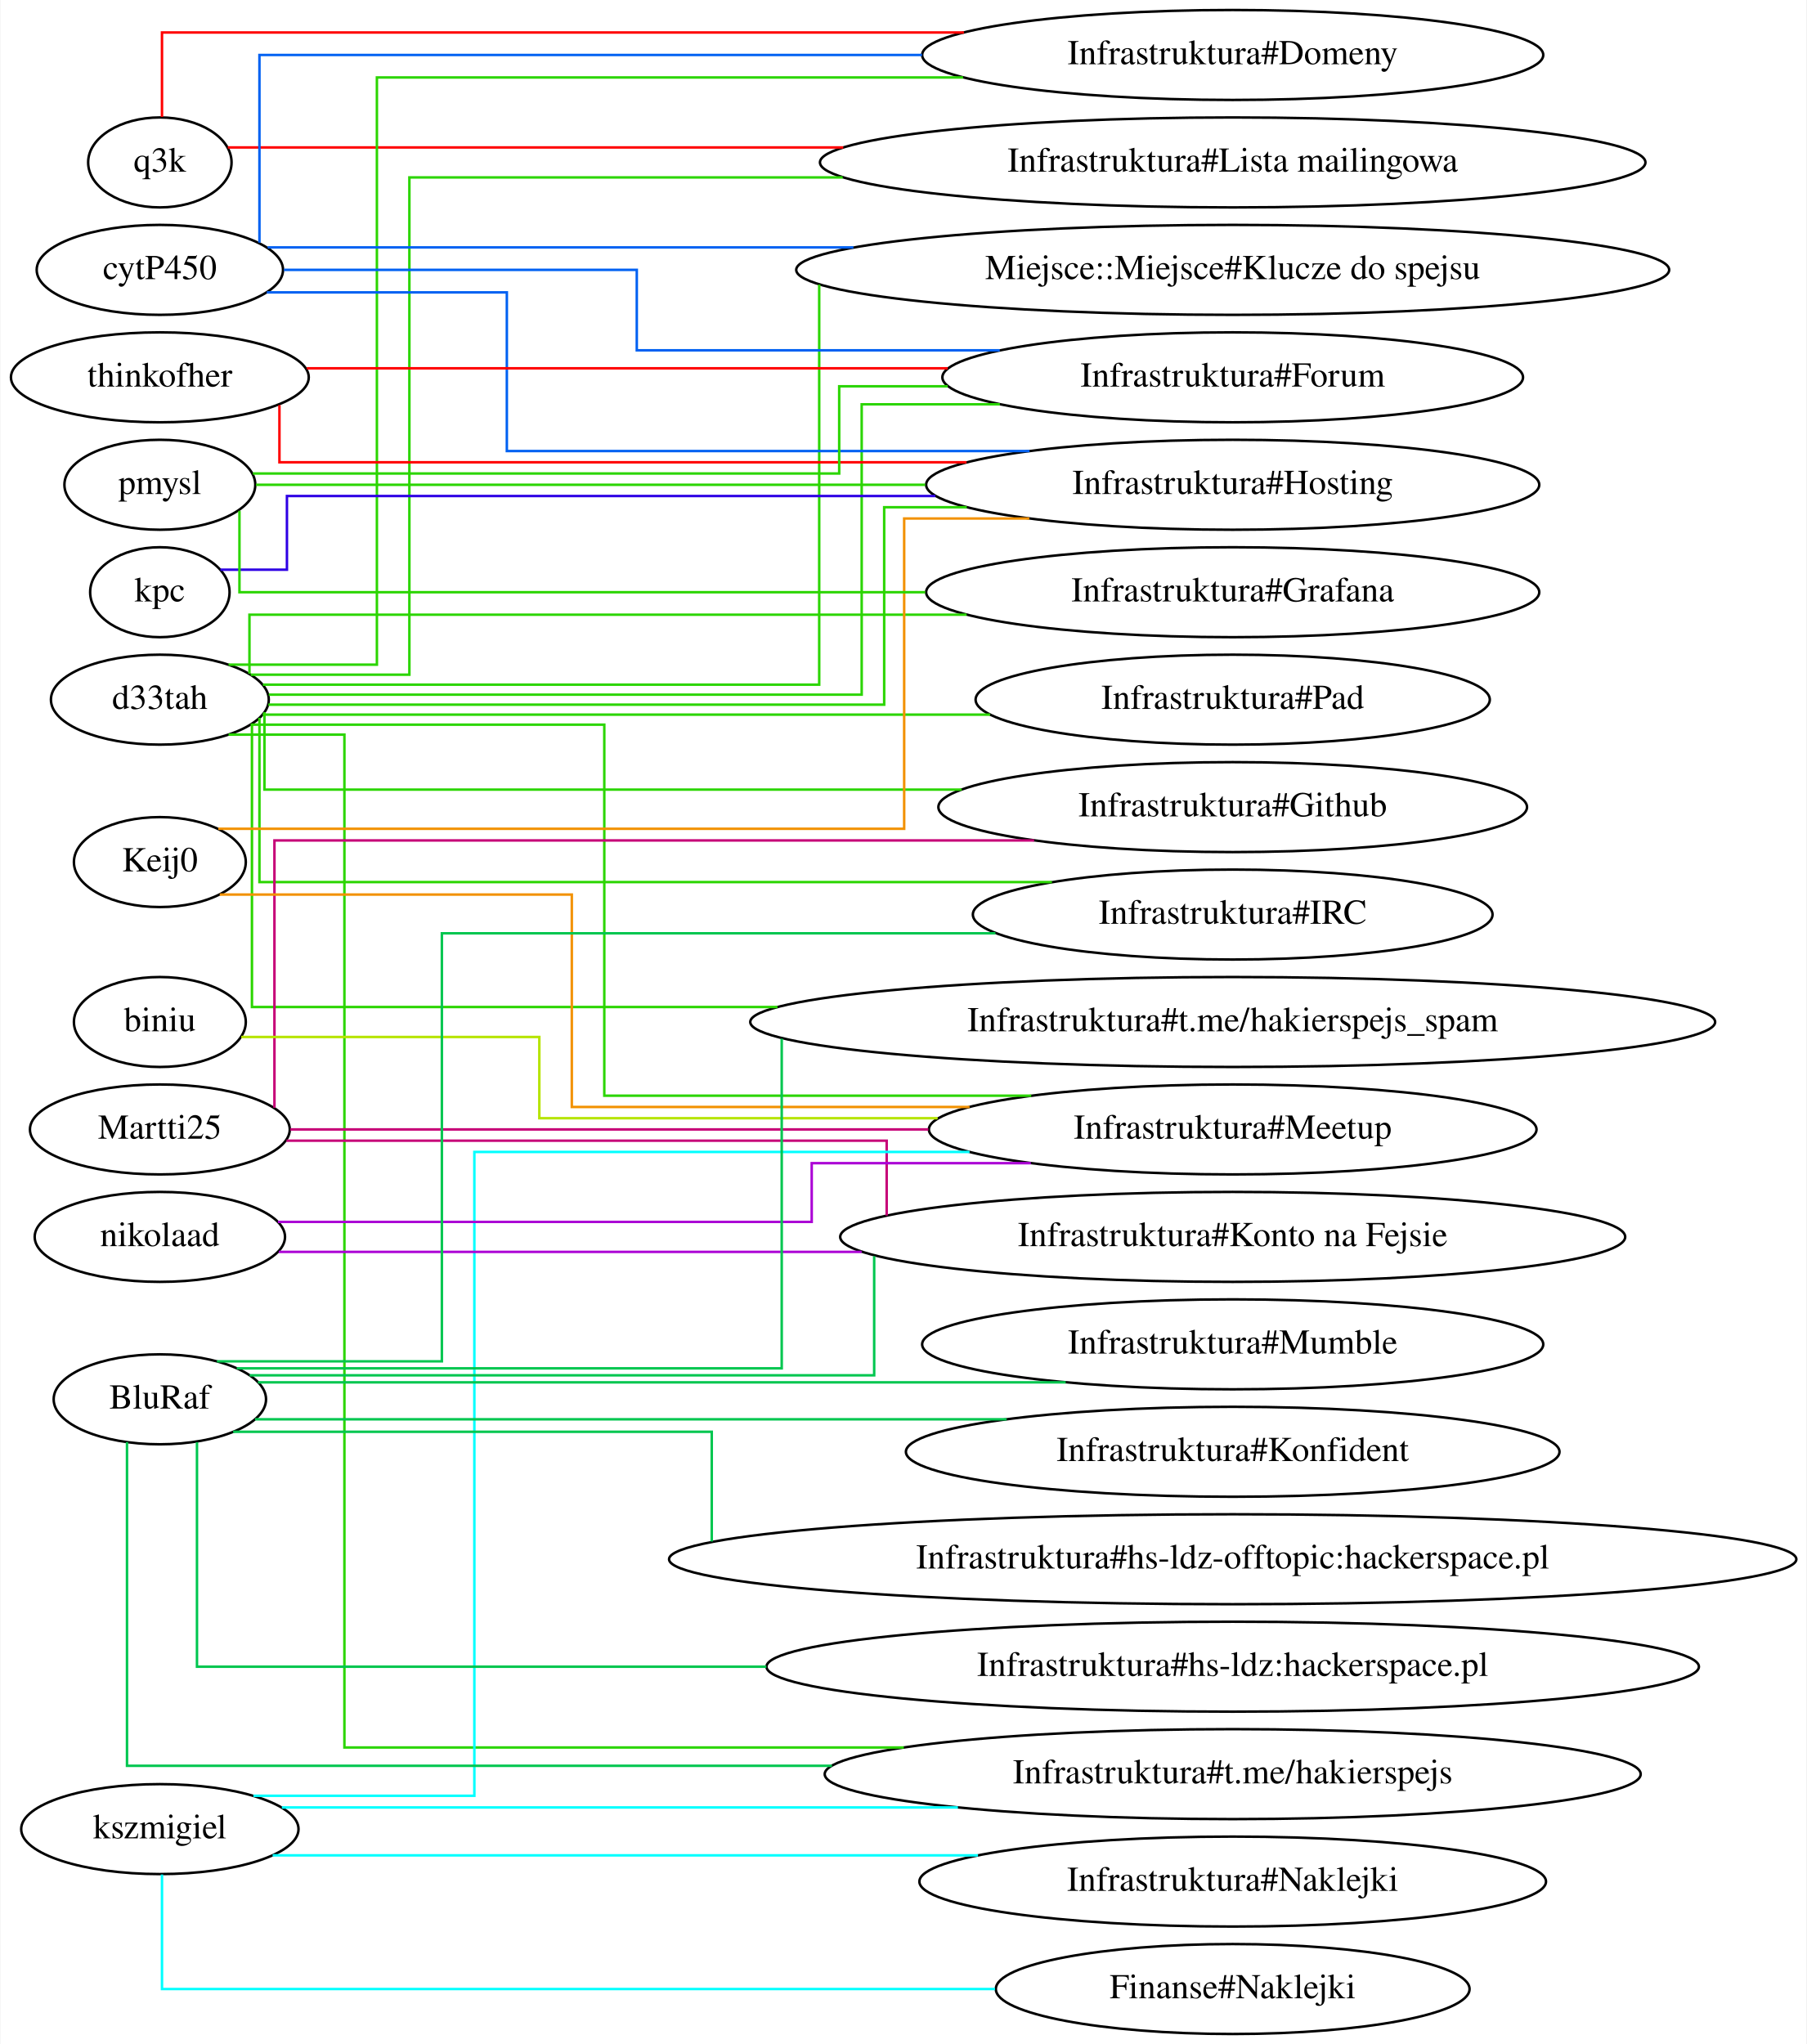
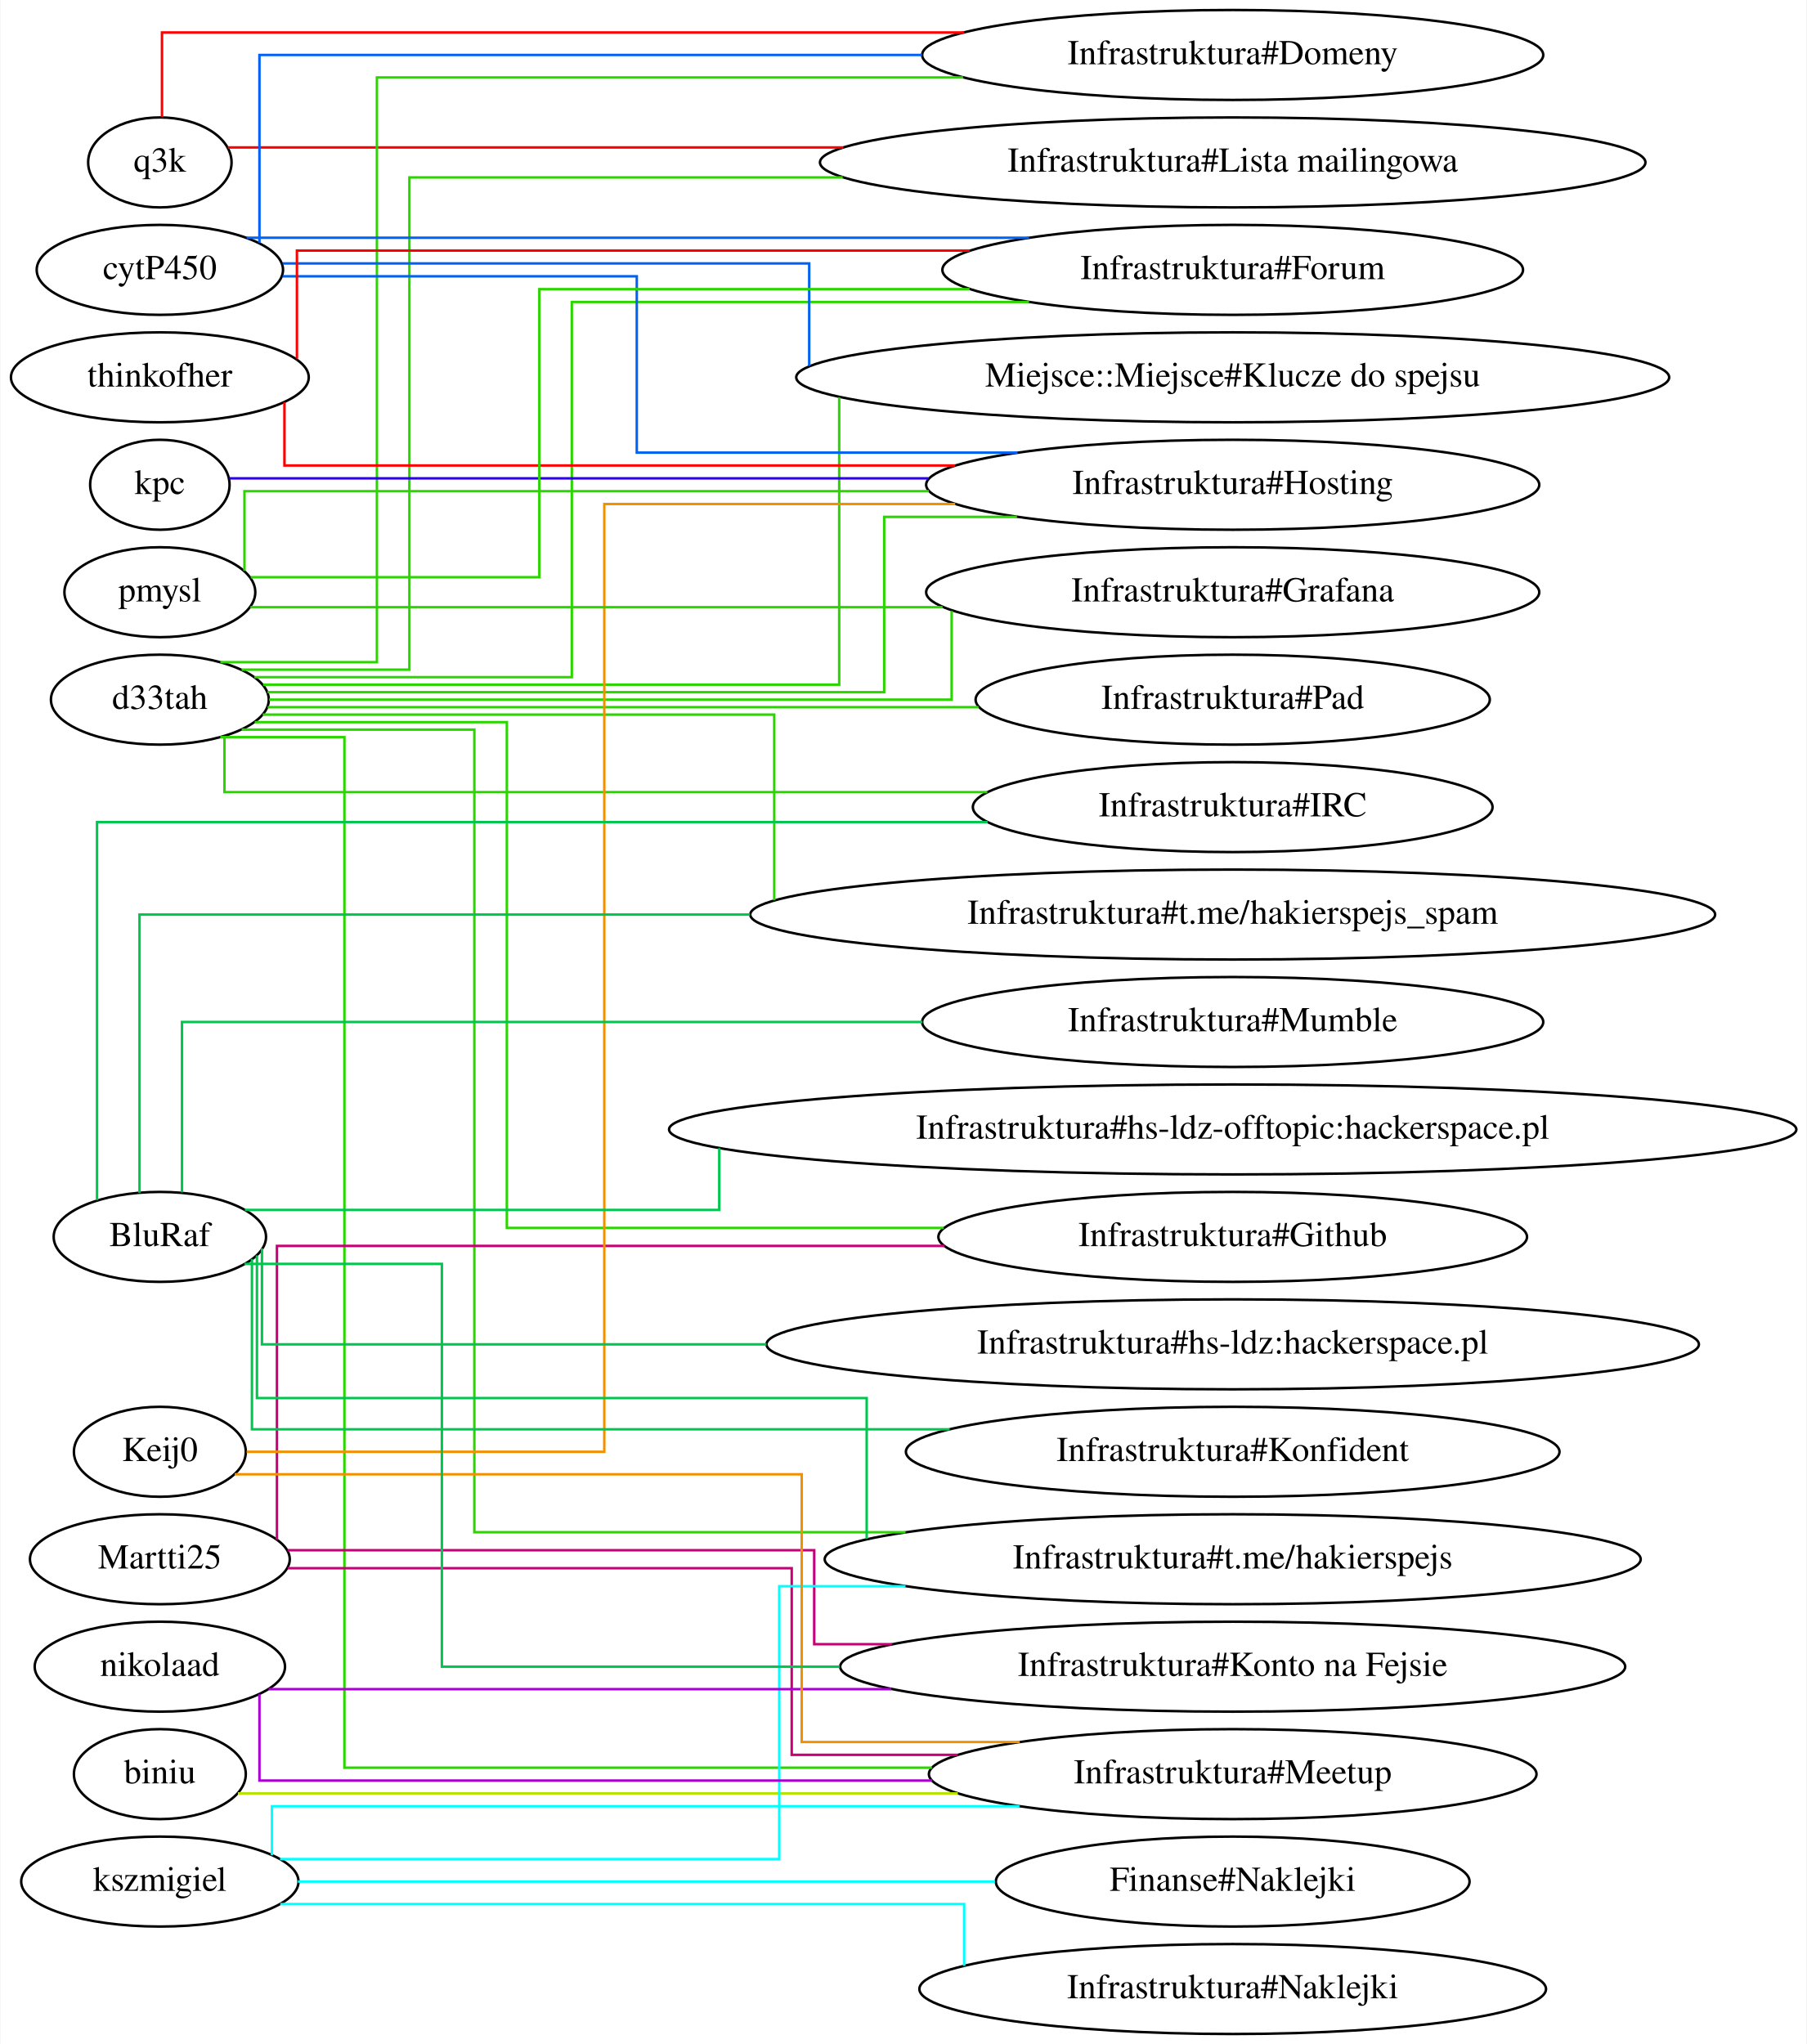
<svg xmlns="http://www.w3.org/2000/svg" width="723pt" height="818pt" viewBox="0.00 0.00 722.65 818.00">
  <g id="graph0" class="graph" transform="scale(1 1) rotate(0) translate(4 814)">
    <polygon fill="#ffffff" stroke="transparent" points="-4,4 -4,-814 718.649,-814 718.649,4 -4,4" />
    <g id="node1" class="node">
      <ellipse fill="none" stroke="#000000" cx="59.795" cy="-749" rx="28.695" ry="18" />
      <text text-anchor="middle" x="59.795" y="-745.3" font-family="Times,serif" font-size="14.00" fill="#000000">q3k</text>
    </g>
    <g id="node2" class="node">
      <ellipse fill="none" stroke="#000000" cx="489.119" cy="-792" rx="124.278" ry="18" />
      <text text-anchor="middle" x="489.119" y="-788.3" font-family="Times,serif" font-size="14.00" fill="#000000">Infrastruktura#Domeny</text>
    </g>
    <g id="edge1" class="edge">
      <path fill="none" stroke="#ff0000" d="M60.649,-767.187C60.649,-782.182 60.649,-801 60.649,-801 60.649,-801 254.63,-801 381.551,-801" />
    </g>
    <g id="node3" class="node">
      <ellipse fill="none" stroke="#000000" cx="489.119" cy="-749" rx="165.171" ry="18" />
      <text text-anchor="middle" x="489.119" y="-745.3" font-family="Times,serif" font-size="14.00" fill="#000000">Infrastruktura#Lista mailingowa</text>
    </g>
    <g id="edge2" class="edge">
      <path fill="none" stroke="#ff0000" d="M86.977,-755C135.915,-755 242.234,-755 333.265,-755" />
    </g>
    <g id="node4" class="node">
      <ellipse fill="none" stroke="#000000" cx="59.795" cy="-534" rx="43.592" ry="18" />
      <text text-anchor="middle" x="59.795" y="-530.3" font-family="Times,serif" font-size="14.00" fill="#000000">d33tah</text>
    </g>
-     <g id="edge10" class="edge">
-       <path fill="none" stroke="#2bd500" d="M87.276,-548C112.722,-548 146.649,-548 146.649,-548 146.649,-548 146.649,-783 146.649,-783 146.649,-783 280.845,-783 381.23,-783" />
-     </g>
-     <g id="edge14" class="edge">
-       <path fill="none" stroke="#2bd500" d="M96.127,-544C124.678,-544 159.649,-544 159.649,-544 159.649,-544 159.649,-743 159.649,-743 159.649,-743 247.91,-743 333.068,-743" />
+     <g id="edge3" class="edge">
+       <path fill="none" stroke="#2bd500" d="M83.989,-549C109.688,-549 146.649,-549 146.649,-549 146.649,-549 146.649,-783 146.649,-783 146.649,-783 280.845,-783 381.23,-783" />
+     </g>
+     <g id="edge5" class="edge">
+       <path fill="none" stroke="#2bd500" d="M92.491,-546C121.613,-546 159.649,-546 159.649,-546 159.649,-546 159.649,-743 159.649,-743 159.649,-743 247.91,-743 333.068,-743" />
    </g>
    <g id="node5" class="node">
-       <ellipse fill="none" stroke="#000000" cx="489.119" cy="-663" rx="116.18" ry="18" />
-       <text text-anchor="middle" x="489.119" y="-659.3" font-family="Times,serif" font-size="14.00" fill="#000000">Infrastruktura#Forum</text>
-     </g>
-     <g id="edge3" class="edge">
-       <path fill="none" stroke="#2bd500" d="M103.37,-536C182.257,-536 340.649,-536 340.649,-536 340.649,-536 340.649,-652.2 340.649,-652.2 340.649,-652.2 366.104,-652.2 395.934,-652.2" />
+       <ellipse fill="none" stroke="#000000" cx="489.119" cy="-491" rx="103.981" ry="18" />
+       <text text-anchor="middle" x="489.119" y="-487.3" font-family="Times,serif" font-size="14.00" fill="#000000">Infrastruktura#IRC</text>
+     </g>
+     <g id="edge4" class="edge">
+       <path fill="none" stroke="#2bd500" d="M85.649,-519.377C85.649,-509.034 85.649,-497 85.649,-497 85.649,-497 271.507,-497 390.935,-497" />
    </g>
    <g id="node6" class="node">
+       <ellipse fill="none" stroke="#000000" cx="489.119" cy="-319" rx="117.779" ry="18" />
+       <text text-anchor="middle" x="489.119" y="-315.3" font-family="Times,serif" font-size="14.00" fill="#000000">Infrastruktura#Github</text>
+     </g>
+     <g id="edge6" class="edge">
+       <path fill="none" stroke="#2bd500" d="M97.737,-525C138.85,-525 198.649,-525 198.649,-525 198.649,-525 198.649,-322.6 198.649,-322.6 198.649,-322.6 292.481,-322.6 373.483,-322.6" />
+     </g>
+     <g id="node7" class="node">
+       <ellipse fill="none" stroke="#000000" cx="489.119" cy="-663" rx="174.669" ry="18" />
+       <text text-anchor="middle" x="489.119" y="-659.3" font-family="Times,serif" font-size="14.00" fill="#000000">Miejsce::Miejsce#Klucze do spejsu</text>
+     </g>
+     <g id="edge7" class="edge">
+       <path fill="none" stroke="#2bd500" d="M101.084,-540C177.134,-540 331.649,-540 331.649,-540 331.649,-540 331.649,-627.565 331.649,-654.93" />
+     </g>
+     <g id="node8" class="node">
+       <ellipse fill="none" stroke="#000000" cx="489.119" cy="-706" rx="116.18" ry="18" />
+       <text text-anchor="middle" x="489.119" y="-702.3" font-family="Times,serif" font-size="14.00" fill="#000000">Infrastruktura#Forum</text>
+     </g>
+     <g id="edge8" class="edge">
+       <path fill="none" stroke="#2bd500" d="M97.616,-543C146.286,-543 224.649,-543 224.649,-543 224.649,-543 224.649,-693.143 224.649,-693.143 224.649,-693.143 329.904,-693.143 407.612,-693.143" />
+     </g>
+     <g id="node9" class="node">
      <ellipse fill="none" stroke="#000000" cx="489.119" cy="-577" rx="122.678" ry="18" />
      <text text-anchor="middle" x="489.119" y="-573.3" font-family="Times,serif" font-size="14.00" fill="#000000">Infrastruktura#Grafana</text>
    </g>
-     <g id="edge4" class="edge">
-       <path fill="none" stroke="#2bd500" d="M95.649,-544.386C95.649,-554.385 95.649,-568 95.649,-568 95.649,-568 266.113,-568 382.641,-568" />
-     </g>
-     <g id="node7" class="node">
-       <ellipse fill="none" stroke="#000000" cx="489.119" cy="-104" rx="163.271" ry="18" />
-       <text text-anchor="middle" x="489.119" y="-100.3" font-family="Times,serif" font-size="14.00" fill="#000000">Infrastruktura#t.me/hakierspejs</text>
-     </g>
-     <g id="edge5" class="edge">
-       <path fill="none" stroke="#2bd500" d="M87.295,-520C108.293,-520 133.649,-520 133.649,-520 133.649,-520 133.649,-114.667 133.649,-114.667 133.649,-114.667 256.301,-114.667 357.513,-114.667" />
-     </g>
-     <g id="node8" class="node">
-       <ellipse fill="none" stroke="#000000" cx="489.119" cy="-706" rx="174.669" ry="18" />
-       <text text-anchor="middle" x="489.119" y="-702.3" font-family="Times,serif" font-size="14.00" fill="#000000">Miejsce::Miejsce#Klucze do spejsu</text>
-     </g>
-     <g id="edge6" class="edge">
-       <path fill="none" stroke="#2bd500" d="M101.022,-540C175.231,-540 323.649,-540 323.649,-540 323.649,-540 323.649,-670.521 323.649,-700.092" />
-     </g>
-     <g id="node9" class="node">
-       <ellipse fill="none" stroke="#000000" cx="489.119" cy="-362" rx="121.578" ry="18" />
-       <text text-anchor="middle" x="489.119" y="-358.3" font-family="Times,serif" font-size="14.00" fill="#000000">Infrastruktura#Meetup</text>
-     </g>
-     <g id="edge7" class="edge">
-       <path fill="none" stroke="#2bd500" d="M96.215,-524C148.249,-524 237.649,-524 237.649,-524 237.649,-524 237.649,-375.5 237.649,-375.5 237.649,-375.5 334.961,-375.5 408.515,-375.5" />
+     <g id="edge9" class="edge">
+       <path fill="none" stroke="#2bd500" d="M103.519,-534C190.441,-534 376.649,-534 376.649,-534 376.649,-534 376.649,-557.19 376.649,-569.51" />
    </g>
    <g id="node10" class="node">
+       <ellipse fill="none" stroke="#000000" cx="489.119" cy="-534" rx="102.882" ry="18" />
+       <text text-anchor="middle" x="489.119" y="-530.3" font-family="Times,serif" font-size="14.00" fill="#000000">Infrastruktura#Pad</text>
+     </g>
+     <g id="edge10" class="edge">
+       <path fill="none" stroke="#2bd500" d="M102.926,-531C168.95,-531 296.927,-531 387.432,-531" />
+     </g>
+     <g id="node11" class="node">
+       <ellipse fill="none" stroke="#000000" cx="489.119" cy="-190" rx="163.271" ry="18" />
+       <text text-anchor="middle" x="489.119" y="-186.3" font-family="Times,serif" font-size="14.00" fill="#000000">Infrastruktura#t.me/hakierspejs</text>
+     </g>
+     <g id="edge11" class="edge">
+       <path fill="none" stroke="#2bd500" d="M92.533,-522C129.823,-522 185.649,-522 185.649,-522 185.649,-522 185.649,-200.8 185.649,-200.8 185.649,-200.8 276.085,-200.8 358.219,-200.8" />
+     </g>
+     <g id="node12" class="node">
      <ellipse fill="none" stroke="#000000" cx="489.119" cy="-620" rx="122.678" ry="18" />
      <text text-anchor="middle" x="489.119" y="-616.3" font-family="Times,serif" font-size="14.00" fill="#000000">Infrastruktura#Hosting</text>
    </g>
-     <g id="edge8" class="edge">
-       <path fill="none" stroke="#2bd500" d="M103.189,-532C184.049,-532 349.649,-532 349.649,-532 349.649,-532 349.649,-611 349.649,-611 349.649,-611 363.612,-611 382.702,-611" />
-     </g>
-     <g id="node11" class="node">
-       <ellipse fill="none" stroke="#000000" cx="489.119" cy="-491" rx="117.779" ry="18" />
-       <text text-anchor="middle" x="489.119" y="-487.3" font-family="Times,serif" font-size="14.00" fill="#000000">Infrastruktura#Github</text>
-     </g>
-     <g id="edge9" class="edge">
-       <path fill="none" stroke="#2bd500" d="M101.649,-528.994C101.649,-519.102 101.649,-498 101.649,-498 101.649,-498 266.045,-498 380.672,-498" />
-     </g>
-     <g id="node12" class="node">
-       <ellipse fill="none" stroke="#000000" cx="489.119" cy="-534" rx="102.882" ry="18" />
-       <text text-anchor="middle" x="489.119" y="-530.3" font-family="Times,serif" font-size="14.00" fill="#000000">Infrastruktura#Pad</text>
-     </g>
-     <g id="edge11" class="edge">
-       <path fill="none" stroke="#2bd500" d="M100.96,-528C167.491,-528 300.433,-528 392.047,-528" />
+     <g id="edge12" class="edge">
+       <path fill="none" stroke="#2bd500" d="M102.876,-537C183.62,-537 349.649,-537 349.649,-537 349.649,-537 349.649,-607.143 349.649,-607.143 349.649,-607.143 374.243,-607.143 402.775,-607.143" />
    </g>
    <g id="node13" class="node">
-       <ellipse fill="none" stroke="#000000" cx="489.119" cy="-448" rx="103.981" ry="18" />
-       <text text-anchor="middle" x="489.119" y="-444.3" font-family="Times,serif" font-size="14.00" fill="#000000">Infrastruktura#IRC</text>
-     </g>
-     <g id="edge12" class="edge">
-       <path fill="none" stroke="#2bd500" d="M99.649,-526.734C99.649,-508.269 99.649,-461 99.649,-461 99.649,-461 304.144,-461 416.776,-461" />
+       <ellipse fill="none" stroke="#000000" cx="489.119" cy="-104" rx="121.578" ry="18" />
+       <text text-anchor="middle" x="489.119" y="-100.3" font-family="Times,serif" font-size="14.00" fill="#000000">Infrastruktura#Meetup</text>
+     </g>
+     <g id="edge13" class="edge">
+       <path fill="none" stroke="#2bd500" d="M83.978,-519C105.517,-519 133.649,-519 133.649,-519 133.649,-519 133.649,-106.571 133.649,-106.571 133.649,-106.571 265.649,-106.571 368.773,-106.571" />
    </g>
    <g id="node14" class="node">
-       <ellipse fill="none" stroke="#000000" cx="489.119" cy="-405" rx="193.066" ry="18" />
-       <text text-anchor="middle" x="489.119" y="-401.3" font-family="Times,serif" font-size="14.00" fill="#000000">Infrastruktura#t.me/hakierspejs_spam</text>
-     </g>
-     <g id="edge13" class="edge">
-       <path fill="none" stroke="#2bd500" d="M96.649,-524.348C96.649,-495.352 96.649,-411 96.649,-411 96.649,-411 204.382,-411 306.959,-411" />
+       <ellipse fill="none" stroke="#000000" cx="489.119" cy="-448" rx="193.066" ry="18" />
+       <text text-anchor="middle" x="489.119" y="-444.3" font-family="Times,serif" font-size="14.00" fill="#000000">Infrastruktura#t.me/hakierspejs_spam</text>
+     </g>
+     <g id="edge14" class="edge">
+       <path fill="none" stroke="#2bd500" d="M100.945,-528C170.934,-528 305.649,-528 305.649,-528 305.649,-528 305.649,-472.097 305.649,-453.753" />
    </g>
    <g id="node15" class="node">
      <ellipse fill="none" stroke="#000000" cx="59.795" cy="-706" rx="49.291" ry="18" />
      <text text-anchor="middle" x="59.795" y="-702.3" font-family="Times,serif" font-size="14.00" fill="#000000">cytP450</text>
    </g>
+     <g id="edge16" class="edge">
+       <path fill="none" stroke="#0061f2" d="M99.649,-716.892C99.649,-740.033 99.649,-792 99.649,-792 99.649,-792 250.837,-792 364.818,-792" />
+     </g>
    <g id="edge15" class="edge">
-       <path fill="none" stroke="#0061f2" d="M99.649,-716.892C99.649,-740.033 99.649,-792 99.649,-792 99.649,-792 250.837,-792 364.818,-792" />
+       <path fill="none" stroke="#0061f2" d="M108.977,-708.571C184.311,-708.571 319.649,-708.571 319.649,-708.571 319.649,-708.571 319.649,-679.063 319.649,-667.536" />
+     </g>
+     <g id="edge17" class="edge">
+       <path fill="none" stroke="#0061f2" d="M94.564,-718.857C162.237,-718.857 313.265,-718.857 407.6,-718.857" />
    </g>
    <g id="edge18" class="edge">
-       <path fill="none" stroke="#0061f2" d="M109.441,-706C165.991,-706 250.649,-706 250.649,-706 250.649,-706 250.649,-673.8 250.649,-673.8 250.649,-673.8 329.012,-673.8 395.896,-673.8" />
-     </g>
-     <g id="edge16" class="edge">
-       <path fill="none" stroke="#0061f2" d="M102.926,-715C157.467,-715 254.287,-715 337.335,-715" />
-     </g>
-     <g id="edge17" class="edge">
-       <path fill="none" stroke="#0061f2" d="M102.589,-697C143.387,-697 198.649,-697 198.649,-697 198.649,-697 198.649,-633.5 198.649,-633.5 198.649,-633.5 321.89,-633.5 407.821,-633.5" />
+       <path fill="none" stroke="#0061f2" d="M108.945,-703.429C165.493,-703.429 250.649,-703.429 250.649,-703.429 250.649,-703.429 250.649,-632.857 250.649,-632.857 250.649,-632.857 334.719,-632.857 403.026,-632.857" />
    </g>
    <g id="node16" class="node">
-       <ellipse fill="none" stroke="#000000" cx="59.795" cy="-362" rx="51.991" ry="18" />
-       <text text-anchor="middle" x="59.795" y="-358.3" font-family="Times,serif" font-size="14.00" fill="#000000">Martti25</text>
+       <ellipse fill="none" stroke="#000000" cx="59.795" cy="-190" rx="51.991" ry="18" />
+       <text text-anchor="middle" x="59.795" y="-186.3" font-family="Times,serif" font-size="14.00" fill="#000000">Martti25</text>
    </g>
    <g id="edge19" class="edge">
-       <path fill="none" stroke="#c60077" d="M112.009,-362C175.027,-362 283.027,-362 367.341,-362" />
+       <path fill="none" stroke="#c60077" d="M106.649,-197.844C106.649,-225.298 106.649,-315.4 106.649,-315.4 106.649,-315.4 261.232,-315.4 373.847,-315.4" />
    </g>
    <g id="edge21" class="edge">
-       <path fill="none" stroke="#c60077" d="M105.649,-370.694C105.649,-397.593 105.649,-477.667 105.649,-477.667 105.649,-477.667 297.343,-477.667 409.664,-477.667" />
+       <path fill="none" stroke="#c60077" d="M110.964,-186.4C184.849,-186.4 312.649,-186.4 312.649,-186.4 312.649,-186.4 312.649,-111.714 312.649,-111.714 312.649,-111.714 343.334,-111.714 379.114,-111.714" />
    </g>
    <g id="node17" class="node">
-       <ellipse fill="none" stroke="#000000" cx="489.119" cy="-319" rx="157.072" ry="18" />
-       <text text-anchor="middle" x="489.119" y="-315.3" font-family="Times,serif" font-size="14.00" fill="#000000">Infrastruktura#Konto na Fejsie</text>
+       <ellipse fill="none" stroke="#000000" cx="489.119" cy="-147" rx="157.072" ry="18" />
+       <text text-anchor="middle" x="489.119" y="-143.3" font-family="Times,serif" font-size="14.00" fill="#000000">Infrastruktura#Konto na Fejsie</text>
    </g>
    <g id="edge20" class="edge">
-       <path fill="none" stroke="#c60077" d="M110.458,-357.5C193.79,-357.5 350.649,-357.5 350.649,-357.5 350.649,-357.5 350.649,-338.887 350.649,-327.544" />
+       <path fill="none" stroke="#c60077" d="M110.904,-193.6C187.109,-193.6 321.649,-193.6 321.649,-193.6 321.649,-193.6 321.649,-156 321.649,-156 321.649,-156 334.35,-156 352.757,-156" />
    </g>
    <g id="node18" class="node">
-       <ellipse fill="none" stroke="#000000" cx="59.795" cy="-405" rx="34.394" ry="18" />
-       <text text-anchor="middle" x="59.795" y="-401.3" font-family="Times,serif" font-size="14.00" fill="#000000">biniu</text>
+       <ellipse fill="none" stroke="#000000" cx="59.795" cy="-104" rx="34.394" ry="18" />
+       <text text-anchor="middle" x="59.795" y="-100.3" font-family="Times,serif" font-size="14.00" fill="#000000">biniu</text>
    </g>
    <g id="edge22" class="edge">
-       <path fill="none" stroke="#b6e400" d="M92.371,-399C136.991,-399 211.649,-399 211.649,-399 211.649,-399 211.649,-366.5 211.649,-366.5 211.649,-366.5 295.524,-366.5 371.045,-366.5" />
+       <path fill="none" stroke="#b6e400" d="M91.016,-96.286C150.641,-96.286 283.298,-96.286 379.118,-96.286" />
    </g>
    <g id="node19" class="node">
-       <ellipse fill="none" stroke="#000000" cx="59.795" cy="-82" rx="55.491" ry="18" />
-       <text text-anchor="middle" x="59.795" y="-78.3" font-family="Times,serif" font-size="14.00" fill="#000000">kszmigiel</text>
+       <ellipse fill="none" stroke="#000000" cx="59.795" cy="-61" rx="55.491" ry="18" />
+       <text text-anchor="middle" x="59.795" y="-57.3" font-family="Times,serif" font-size="14.00" fill="#000000">kszmigiel</text>
    </g>
    <g id="edge26" class="edge">
-       <path fill="none" stroke="#00ffff" d="M108.626,-90.667C174.009,-90.667 291.874,-90.667 379.156,-90.667" />
+       <path fill="none" stroke="#00ffff" d="M107.877,-70C179.955,-70 307.649,-70 307.649,-70 307.649,-70 307.649,-179.2 307.649,-179.2 307.649,-179.2 329.583,-179.2 358.199,-179.2" />
    </g>
    <g id="edge24" class="edge">
-       <path fill="none" stroke="#00ffff" d="M97.215,-95.333C134.313,-95.333 185.649,-95.333 185.649,-95.333 185.649,-95.333 185.649,-353 185.649,-353 185.649,-353 296.183,-353 383.832,-353" />
+       <path fill="none" stroke="#00ffff" d="M104.649,-71.543C104.649,-80.235 104.649,-91.143 104.649,-91.143 104.649,-91.143 290.525,-91.143 403.793,-91.143" />
    </g>
    <g id="node20" class="node">
-       <ellipse fill="none" stroke="#000000" cx="489.119" cy="-18" rx="94.783" ry="18" />
-       <text text-anchor="middle" x="489.119" y="-14.3" font-family="Times,serif" font-size="14.00" fill="#000000">Finanse#Naklejki</text>
+       <ellipse fill="none" stroke="#000000" cx="489.119" cy="-18" rx="125.378" ry="18" />
+       <text text-anchor="middle" x="489.119" y="-14.3" font-family="Times,serif" font-size="14.00" fill="#000000">Infrastruktura#Naklejki</text>
    </g>
    <g id="edge23" class="edge">
-       <path fill="none" stroke="#00ffff" d="M60.649,-63.831C60.649,-44.91 60.649,-18 60.649,-18 60.649,-18 267.797,-18 394.028,-18" />
+       <path fill="none" stroke="#00ffff" d="M107.98,-52C197.766,-52 381.649,-52 381.649,-52 381.649,-52 381.649,-37.357 381.649,-27.291" />
    </g>
    <g id="node21" class="node">
-       <ellipse fill="none" stroke="#000000" cx="489.119" cy="-61" rx="125.378" ry="18" />
-       <text text-anchor="middle" x="489.119" y="-57.3" font-family="Times,serif" font-size="14.00" fill="#000000">Infrastruktura#Naklejki</text>
+       <ellipse fill="none" stroke="#000000" cx="489.119" cy="-61" rx="94.783" ry="18" />
+       <text text-anchor="middle" x="489.119" y="-57.3" font-family="Times,serif" font-size="14.00" fill="#000000">Finanse#Naklejki</text>
    </g>
    <g id="edge25" class="edge">
-       <path fill="none" stroke="#00ffff" d="M104.928,-71.5C171.452,-71.5 297.614,-71.5 387.199,-71.5" />
+       <path fill="none" stroke="#00ffff" d="M115.043,-61C185.475,-61 308.363,-61 393.994,-61" />
    </g>
    <g id="node22" class="node">
-       <ellipse fill="none" stroke="#000000" cx="59.795" cy="-319" rx="50.091" ry="18" />
-       <text text-anchor="middle" x="59.795" y="-315.3" font-family="Times,serif" font-size="14.00" fill="#000000">nikolaad</text>
+       <ellipse fill="none" stroke="#000000" cx="59.795" cy="-147" rx="50.091" ry="18" />
+       <text text-anchor="middle" x="59.795" y="-143.3" font-family="Times,serif" font-size="14.00" fill="#000000">nikolaad</text>
+     </g>
+     <g id="edge28" class="edge">
+       <path fill="none" stroke="#ab00d5" d="M99.649,-135.968C99.649,-122.481 99.649,-101.429 99.649,-101.429 99.649,-101.429 254.412,-101.429 368.822,-101.429" />
    </g>
    <g id="edge27" class="edge">
-       <path fill="none" stroke="#ab00d5" d="M107.034,-325C182.205,-325 320.649,-325 320.649,-325 320.649,-325 320.649,-348.5 320.649,-348.5 320.649,-348.5 365.102,-348.5 408.339,-348.5" />
-     </g>
-     <g id="edge28" class="edge">
-       <path fill="none" stroke="#ab00d5" d="M107.38,-313C163.379,-313 259.078,-313 340.644,-313" />
+       <path fill="none" stroke="#ab00d5" d="M103.323,-138C161.308,-138 266.565,-138 352.504,-138" />
    </g>
    <g id="node23" class="node">
-       <ellipse fill="none" stroke="#000000" cx="59.795" cy="-469" rx="34.394" ry="18" />
-       <text text-anchor="middle" x="59.795" y="-465.3" font-family="Times,serif" font-size="14.00" fill="#000000">Keij0</text>
+       <ellipse fill="none" stroke="#000000" cx="59.795" cy="-233" rx="34.394" ry="18" />
+       <text text-anchor="middle" x="59.795" y="-229.3" font-family="Times,serif" font-size="14.00" fill="#000000">Keij0</text>
+     </g>
+     <g id="edge30" class="edge">
+       <path fill="none" stroke="#f29100" d="M94.509,-233C146.268,-233 237.649,-233 237.649,-233 237.649,-233 237.649,-612.286 237.649,-612.286 237.649,-612.286 310.724,-612.286 378.089,-612.286" />
    </g>
    <g id="edge29" class="edge">
-       <path fill="none" stroke="#f29100" d="M83.766,-456C129.488,-456 224.649,-456 224.649,-456 224.649,-456 224.649,-371 224.649,-371 224.649,-371 310.082,-371 383.834,-371" />
-     </g>
-     <g id="edge30" class="edge">
-       <path fill="none" stroke="#f29100" d="M83.167,-482.333C153.383,-482.333 357.649,-482.333 357.649,-482.333 357.649,-482.333 357.649,-606.5 357.649,-606.5 357.649,-606.5 380.832,-606.5 407.728,-606.5" />
+       <path fill="none" stroke="#f29100" d="M89.762,-224C157.517,-224 316.649,-224 316.649,-224 316.649,-224 316.649,-116.857 316.649,-116.857 316.649,-116.857 360.443,-116.857 403.895,-116.857" />
    </g>
    <g id="node24" class="node">
-       <ellipse fill="none" stroke="#000000" cx="59.795" cy="-254" rx="42.494" ry="18" />
-       <text text-anchor="middle" x="59.795" y="-250.3" font-family="Times,serif" font-size="14.00" fill="#000000">BluRaf</text>
-     </g>
-     <g id="edge33" class="edge">
-       <path fill="none" stroke="#00c64f" d="M46.649,-236.888C46.649,-198.199 46.649,-107.333 46.649,-107.333 46.649,-107.333 202.125,-107.333 328.752,-107.333" />
+       <ellipse fill="none" stroke="#000000" cx="59.795" cy="-319" rx="42.494" ry="18" />
+       <text text-anchor="middle" x="59.795" y="-315.3" font-family="Times,serif" font-size="14.00" fill="#000000">BluRaf</text>
+     </g>
+     <g id="edge32" class="edge">
+       <path fill="none" stroke="#00c64f" d="M34.649,-333.731C34.649,-374.358 34.649,-485 34.649,-485 34.649,-485 257.464,-485 391.066,-485" />
+     </g>
+     <g id="edge36" class="edge">
+       <path fill="none" stroke="#00c64f" d="M98.649,-311.601C98.649,-294.659 98.649,-254.5 98.649,-254.5 98.649,-254.5 342.649,-254.5 342.649,-254.5 342.649,-254.5 342.649,-215.525 342.649,-198.169" />
+     </g>
+     <g id="edge38" class="edge">
+       <path fill="none" stroke="#00c64f" d="M51.649,-336.666C51.649,-371.996 51.649,-448 51.649,-448 51.649,-448 178.773,-448 295.965,-448" />
    </g>
    <g id="edge37" class="edge">
-       <path fill="none" stroke="#00c64f" d="M82.632,-269.2C115.609,-269.2 172.649,-269.2 172.649,-269.2 172.649,-269.2 172.649,-440.5 172.649,-440.5 172.649,-440.5 300.95,-440.5 394.168,-440.5" />
-     </g>
-     <g id="edge38" class="edge">
-       <path fill="none" stroke="#00c64f" d="M90.559,-266.4C157.14,-266.4 308.649,-266.4 308.649,-266.4 308.649,-266.4 308.649,-370.629 308.649,-398.315" />
-     </g>
-     <g id="edge36" class="edge">
-       <path fill="none" stroke="#00c64f" d="M95.709,-263.6C172.484,-263.6 345.649,-263.6 345.649,-263.6 345.649,-263.6 345.649,-296.075 345.649,-311.297" />
+       <path fill="none" stroke="#00c64f" d="M93.655,-308.2C126.897,-308.2 172.649,-308.2 172.649,-308.2 172.649,-308.2 172.649,-147 172.649,-147 172.649,-147 252.386,-147 331.812,-147" />
    </g>
    <g id="node25" class="node">
-       <ellipse fill="none" stroke="#000000" cx="489.119" cy="-190" rx="225.56" ry="18" />
-       <text text-anchor="middle" x="489.119" y="-186.3" font-family="Times,serif" font-size="14.00" fill="#000000">Infrastruktura#hs-ldz-offtopic:hackerspace.pl</text>
+       <ellipse fill="none" stroke="#000000" cx="489.119" cy="-276" rx="186.567" ry="18" />
+       <text text-anchor="middle" x="489.119" y="-272.3" font-family="Times,serif" font-size="14.00" fill="#000000">Infrastruktura#hs-ldz:hackerspace.pl</text>
    </g>
    <g id="edge31" class="edge">
-       <path fill="none" stroke="#00c64f" d="M89.123,-241C149.199,-241 280.649,-241 280.649,-241 280.649,-241 280.649,-211.105 280.649,-197.091" />
+       <path fill="none" stroke="#00c64f" d="M100.649,-314.398C100.649,-303.305 100.649,-276 100.649,-276 100.649,-276 202.956,-276 302.565,-276" />
    </g>
    <g id="node26" class="node">
-       <ellipse fill="none" stroke="#000000" cx="489.119" cy="-147" rx="186.567" ry="18" />
-       <text text-anchor="middle" x="489.119" y="-143.3" font-family="Times,serif" font-size="14.00" fill="#000000">Infrastruktura#hs-ldz:hackerspace.pl</text>
-     </g>
-     <g id="edge32" class="edge">
-       <path fill="none" stroke="#00c64f" d="M74.649,-236.809C74.649,-206.562 74.649,-147 74.649,-147 74.649,-147 192.486,-147 302.497,-147" />
-     </g>
-     <g id="node27" class="node">
-       <ellipse fill="none" stroke="#000000" cx="489.119" cy="-276" rx="124.278" ry="18" />
-       <text text-anchor="middle" x="489.119" y="-272.3" font-family="Times,serif" font-size="14.00" fill="#000000">Infrastruktura#Mumble</text>
-     </g>
-     <g id="edge34" class="edge">
-       <path fill="none" stroke="#00c64f" d="M99.032,-260.8C172.517,-260.8 331.633,-260.8 422.305,-260.8" />
-     </g>
-     <g id="node28" class="node">
      <ellipse fill="none" stroke="#000000" cx="489.119" cy="-233" rx="130.777" ry="18" />
      <text text-anchor="middle" x="489.119" y="-229.3" font-family="Times,serif" font-size="14.00" fill="#000000">Infrastruktura#Konfident</text>
    </g>
+     <g id="edge33" class="edge">
+       <path fill="none" stroke="#00c64f" d="M96.649,-310.167C96.649,-289.942 96.649,-242 96.649,-242 96.649,-242 259.937,-242 375.864,-242" />
+     </g>
+     <g id="node27" class="node">
+       <ellipse fill="none" stroke="#000000" cx="489.119" cy="-405" rx="124.278" ry="18" />
+       <text text-anchor="middle" x="489.119" y="-401.3" font-family="Times,serif" font-size="14.00" fill="#000000">Infrastruktura#Mumble</text>
+     </g>
+     <g id="edge34" class="edge">
+       <path fill="none" stroke="#00c64f" d="M68.649,-336.819C68.649,-362.009 68.649,-405 68.649,-405 68.649,-405 240.947,-405 364.955,-405" />
+     </g>
+     <g id="node28" class="node">
+       <ellipse fill="none" stroke="#000000" cx="489.119" cy="-362" rx="225.56" ry="18" />
+       <text text-anchor="middle" x="489.119" y="-358.3" font-family="Times,serif" font-size="14.00" fill="#000000">Infrastruktura#hs-ldz-offtopic:hackerspace.pl</text>
+     </g>
    <g id="edge35" class="edge">
-       <path fill="none" stroke="#00c64f" d="M97.894,-246C164.898,-246 305.54,-246 398.655,-246" />
+       <path fill="none" stroke="#00c64f" d="M93.793,-329.8C156.416,-329.8 283.649,-329.8 283.649,-329.8 283.649,-329.8 283.649,-345.019 283.649,-354.532" />
    </g>
    <g id="node29" class="node">
-       <ellipse fill="none" stroke="#000000" cx="59.795" cy="-577" rx="27.895" ry="18" />
-       <text text-anchor="middle" x="59.795" y="-573.3" font-family="Times,serif" font-size="14.00" fill="#000000">kpc</text>
+       <ellipse fill="none" stroke="#000000" cx="59.795" cy="-620" rx="27.895" ry="18" />
+       <text text-anchor="middle" x="59.795" y="-616.3" font-family="Times,serif" font-size="14.00" fill="#000000">kpc</text>
    </g>
    <g id="edge39" class="edge">
-       <path fill="none" stroke="#2e00e4" d="M84.031,-586C97.129,-586 110.649,-586 110.649,-586 110.649,-586 110.649,-615.5 110.649,-615.5 110.649,-615.5 259.183,-615.5 370.148,-615.5" />
+       <path fill="none" stroke="#2e00e4" d="M87.633,-622.571C143.191,-622.571 270.781,-622.571 367.325,-622.571" />
    </g>
    <g id="node30" class="node">
      <ellipse fill="none" stroke="#000000" cx="59.795" cy="-663" rx="59.59" ry="18" />
      <text text-anchor="middle" x="59.795" y="-659.3" font-family="Times,serif" font-size="14.00" fill="#000000">thinkofher</text>
    </g>
+     <g id="edge40" class="edge">
+       <path fill="none" stroke="#ff0000" d="M114.649,-670.483C114.649,-684.59 114.649,-713.714 114.649,-713.714 114.649,-713.714 273.053,-713.714 383.812,-713.714" />
+     </g>
    <g id="edge41" class="edge">
-       <path fill="none" stroke="#ff0000" d="M118.59,-666.6C184.385,-666.6 292.566,-666.6 375.095,-666.6" />
-     </g>
-     <g id="edge40" class="edge">
-       <path fill="none" stroke="#ff0000" d="M107.649,-651.867C107.649,-641.951 107.649,-629 107.649,-629 107.649,-629 269.742,-629 382.605,-629" />
+       <path fill="none" stroke="#ff0000" d="M109.649,-652.983C109.649,-642.551 109.649,-627.714 109.649,-627.714 109.649,-627.714 266.097,-627.714 378.085,-627.714" />
    </g>
    <g id="node31" class="node">
-       <ellipse fill="none" stroke="#000000" cx="59.795" cy="-620" rx="38.194" ry="18" />
-       <text text-anchor="middle" x="59.795" y="-616.3" font-family="Times,serif" font-size="14.00" fill="#000000">pmysl</text>
+       <ellipse fill="none" stroke="#000000" cx="59.795" cy="-577" rx="38.194" ry="18" />
+       <text text-anchor="middle" x="59.795" y="-573.3" font-family="Times,serif" font-size="14.00" fill="#000000">pmysl</text>
+     </g>
+     <g id="edge43" class="edge">
+       <path fill="none" stroke="#2bd500" d="M96.168,-583C141.093,-583 211.649,-583 211.649,-583 211.649,-583 211.649,-698.286 211.649,-698.286 211.649,-698.286 305.33,-698.286 383.824,-698.286" />
+     </g>
+     <g id="edge42" class="edge">
+       <path fill="none" stroke="#2bd500" d="M96.029,-571C156.474,-571 280.38,-571 373.012,-571" />
    </g>
    <g id="edge44" class="edge">
-       <path fill="none" stroke="#2bd500" d="M97.025,-624.5C171.479,-624.5 331.649,-624.5 331.649,-624.5 331.649,-624.5 331.649,-659.4 331.649,-659.4 331.649,-659.4 350.469,-659.4 375.096,-659.4" />
-     </g>
-     <g id="edge42" class="edge">
-       <path fill="none" stroke="#2bd500" d="M91.649,-609.591C91.649,-596.865 91.649,-577 91.649,-577 91.649,-577 249.346,-577 366.079,-577" />
-     </g>
-     <g id="edge43" class="edge">
-       <path fill="none" stroke="#2bd500" d="M98.272,-620C157.959,-620 275.422,-620 366.063,-620" />
+       <path fill="none" stroke="#2bd500" d="M93.649,-585.574C93.649,-597.441 93.649,-617.429 93.649,-617.429 93.649,-617.429 251.284,-617.429 367.508,-617.429" />
    </g>
  </g>
</svg>
